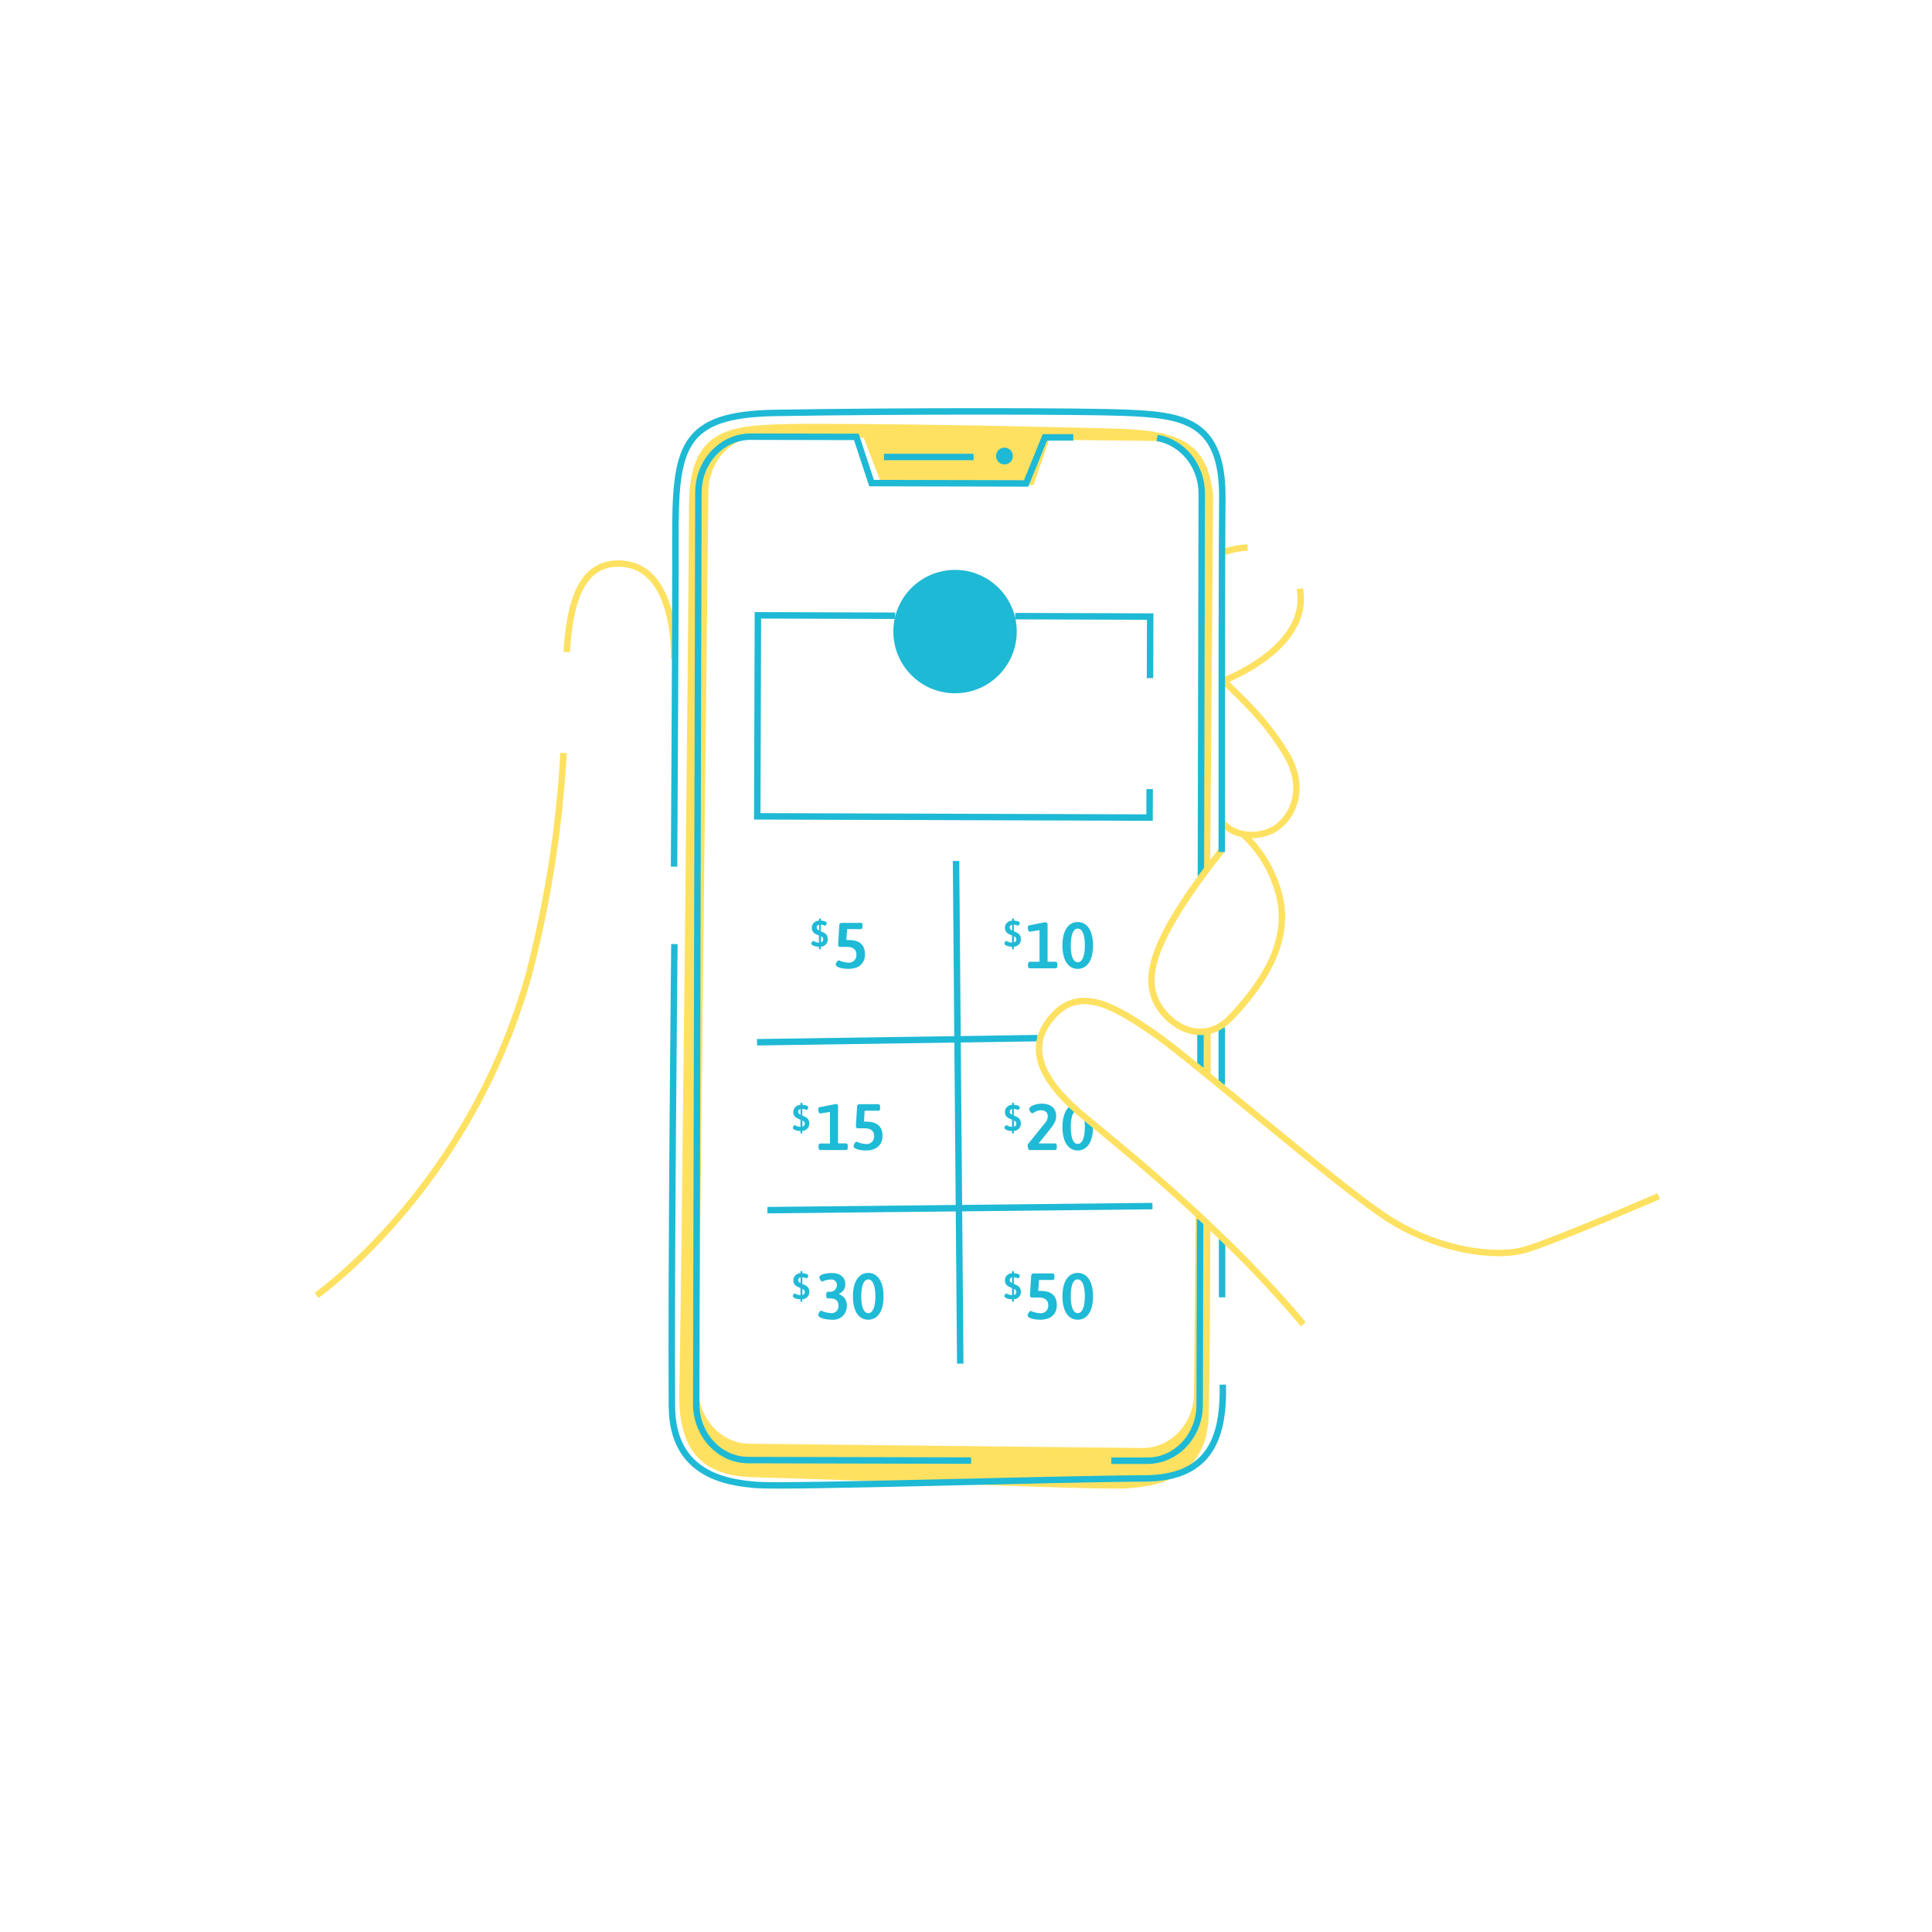
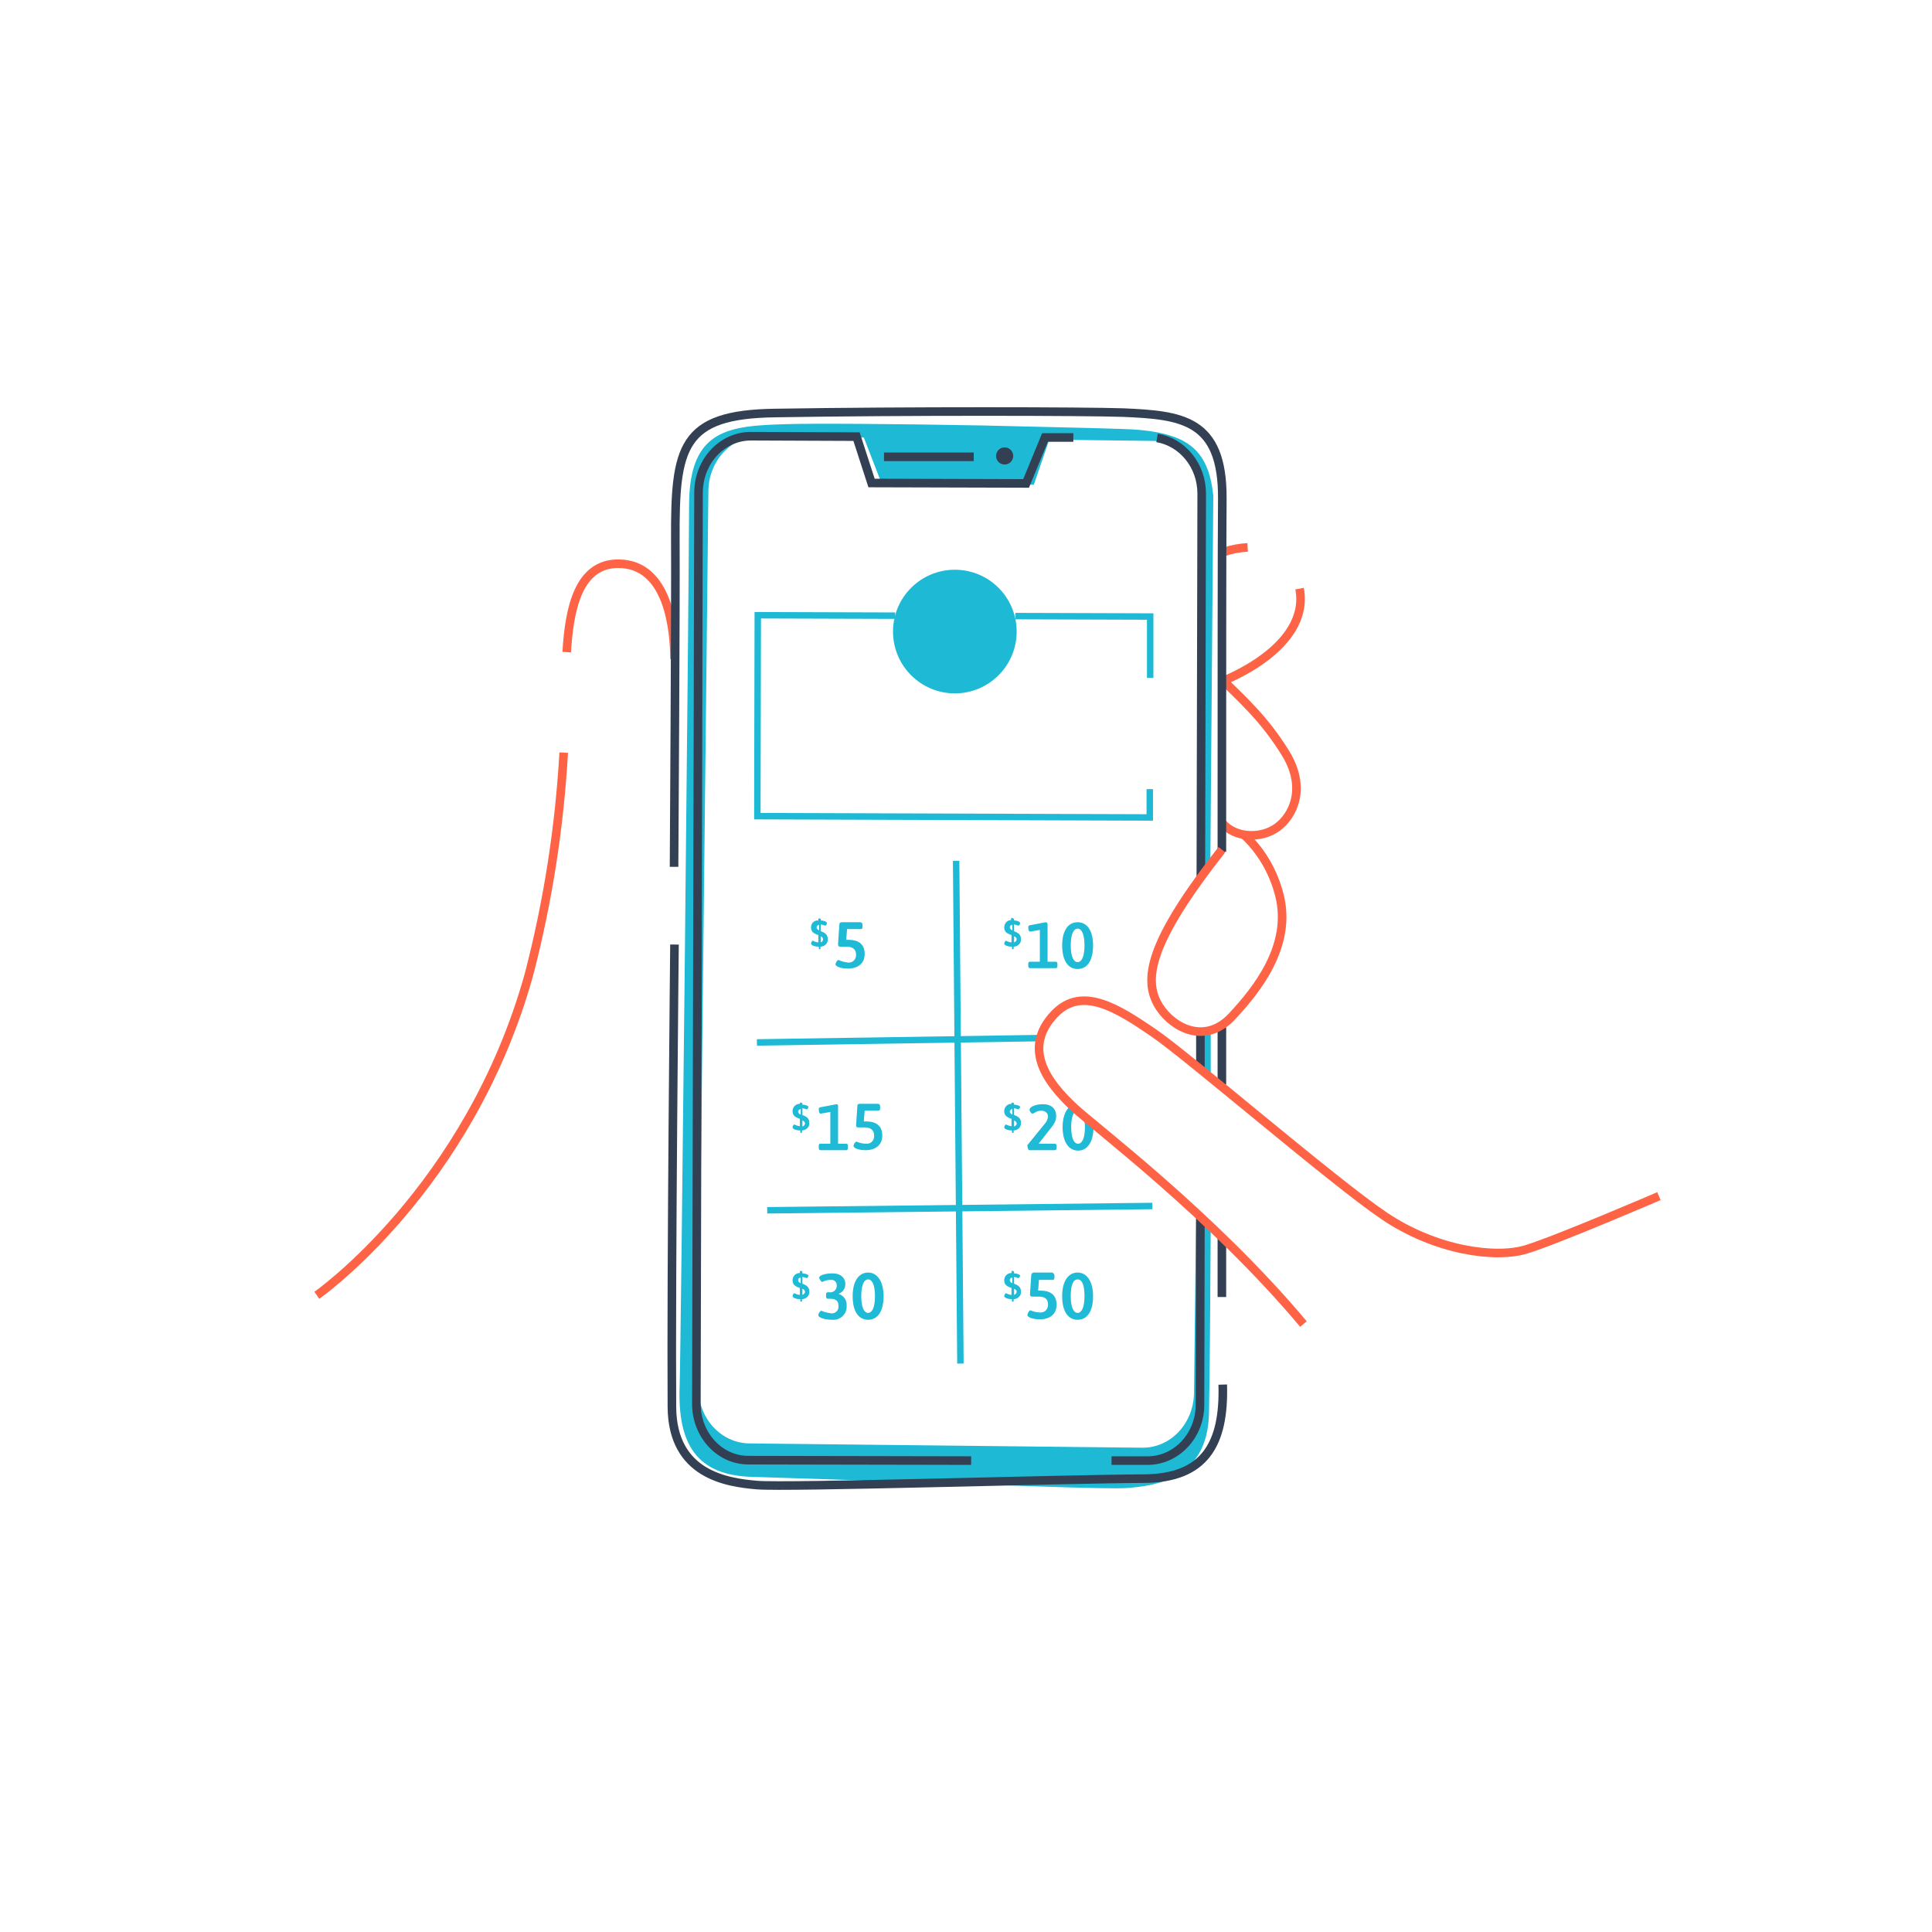
- <svg xmlns="http://www.w3.org/2000/svg" viewBox="0 0 450 450">
-   <defs>
-     <style>.a,.c{fill:none;stroke-miterlimit:10;stroke-width:1.5px;}.a{stroke:#1eb9d5;}.b{fill:#ffe161;}.c{stroke:#fee161;}.d{fill:#1fbad6;}.e{fill:#1eb9d5;}</style>
-   </defs>
-   <polyline class="a" points="267.78 183.79 267.75 190.43 176.38 190.14 176.53 143.32 208.5 143.42" />
-   <polyline class="a" points="236.47 143.51 267.9 143.61 267.86 157.94" />
-   <line class="a" x1="222.68" y1="200.54" x2="223.66" y2="317.62" />
-   <line class="a" x1="176.33" y1="242.76" x2="241.66" y2="241.8" />
-   <line class="a" x1="178.74" y1="281.87" x2="268.43" y2="280.92" />
-   <path class="b" d="M282,251.48c0-4,0-7.88,0-11.4-.66.94-1.79.54-3,.45l-.09,8.46C280,249.66,280.66,251.06,282,251.48Z" />
-   <path class="b" d="M278.12,324.55c-.08,7.1-5.49,12.79-12.1,12.72l-91.51-1c-6.6-.08-11.89-5.89-11.81-13l.17-15.77.33-29.87L165,114.42c.07-7.1,5.48-12.79,12.09-12.72l24.08.26,4.1,10.62,35.47.39,3.63-10.54,24.23.27c6.6.07,11.89,5.88,11.81,13l-1,88.79c1.37,0,1.67-1.33,2.45-1.94l.71-87.15c-1.22-10.85-5.92-15.06-21.62-15.53l-6.76-.19-25.28-.55c-21-.37-40.31-.51-46-.35-13.11.37-22.38,1.11-22.43,18.93-.08,25.63-1.92,196.63-2.25,205.11-.52,13.37,3.75,21,17.33,21.25l34,1.09c23.08.84,48.52,1.8,52.73,1.52,6.75-.45,18.94-2,19.26-17.31.22-10.33.32-26.78.36-43.84a16.53,16.53,0,0,1-3.42-2.8Z" />
-   <path class="c" d="M302.74,137.13c2.61,13.94-18.07,21.55-18.07,21.55" />
-   <path class="c" d="M132,151.86c.65-10.33,2.8-20.6,12-20.6,11.75,0,13.06,15.67,13.06,22.2" />
-   <path class="c" d="M73.75,301.7s35.48-24.82,49.41-74.67a264.56,264.56,0,0,0,8.11-51.67" />
-   <path class="c" d="M284.89,158.46c4.34,4.32,9.5,8.77,14.51,16.88s1.75,14.64-1.88,17.3-9.8,2.58-12.85-1.09" />
-   <path class="c" d="M285.27,128.51a20.4,20.4,0,0,1,5.31-1" />
-   <path class="a" d="M284.81,322.51c.36,13.91-4.18,21.81-18.29,21.85-19.33.06-83.22,2.08-90.23,1.52s-19.66-2.35-19.79-18.25c-.23-30.92.58-107.74.58-107.74" />
-   <path class="a" d="M284.65,288.53c0,5,0,9.56,0,13.64" />
-   <path class="a" d="M284.56,239.33c0,6,0,7.54,0,13.28" />
-   <line class="a" x1="279.6" y1="248.69" x2="279.62" y2="240.64" />
-   <path class="a" d="M258.85,340.23l8.4,0c6.71,0,12.16-5.82,12.17-13l.11-43.27" />
-   <path class="a" d="M250,101.88l-6.63,0L239,112.6,203,112.52l-3.54-10.76-24.62-.05c-6.71,0-12.15,5.81-12.17,13L162.16,327c0,7.21,5.41,13.07,12.12,13.08l51.91.12" />
-   <path class="a" d="M279.71,204.29l.2-89.29c0-6.59-4.51-12-10.41-13" />
-   <line class="a" x1="205.88" y1="106.44" x2="226.77" y2="106.44" />
-   <path class="d" d="M200.89,215.52v.32c0,.4-.13.57-.42.57h-3.16l-.17,2.53h.54c2.08,0,3.79.77,3.79,3.34s-2,3.39-3.82,3.39-3-.51-3-1c0-.29.43-1,.72-1a6,6,0,0,0,2.21.55,1.74,1.74,0,0,0,1.9-1.82c0-1.18-.68-1.85-2.22-1.85h-1.53c-.41,0-.52-.17-.52-.55l.28-4.5c0-.39.2-.55.6-.55h4.33C200.76,214.87,200.89,215.06,200.89,215.52Z" />
-   <path class="d" d="M191.22,214.14v.29c.69,0,1.35.28,1.35.55s-.23.64-.39.64a3,3,0,0,0-1-.26v1.55c.73.3,1.62.64,1.62,1.78a1.69,1.69,0,0,1-1.62,1.81v.39c0,.16-.07.22-.21.22s-.23-.06-.23-.22v-.38c-1.1,0-1.78-.44-1.78-.7s.3-.66.45-.66a3.48,3.48,0,0,0,1.33.43v-1.7c-.75-.28-1.66-.61-1.66-1.79a1.66,1.66,0,0,1,1.66-1.65v-.3c0-.16.07-.22.21-.22S191.22,214,191.22,214.14Zm-1,1.89c0,.34.24.53.57.7V215.4C190.37,215.5,190.21,215.74,190.21,216Zm1,3.48a.73.73,0,0,0,.54-.72.81.81,0,0,0-.54-.72Z" />
-   <path class="d" d="M236.18,214.14v.29c.7,0,1.36.28,1.36.55s-.23.64-.39.64a3,3,0,0,0-1-.26v1.55c.74.3,1.63.64,1.63,1.78a1.69,1.69,0,0,1-1.63,1.81v.39c0,.16-.06.22-.2.22s-.23-.06-.23-.22v-.38c-1.1,0-1.78-.44-1.78-.7s.3-.66.45-.66a3.41,3.41,0,0,0,1.33.43v-1.7c-.75-.28-1.66-.61-1.66-1.79a1.65,1.65,0,0,1,1.66-1.65v-.3c0-.16.07-.22.21-.22S236.18,214,236.18,214.14Zm-1,1.89c0,.34.24.53.57.7V215.4C235.34,215.5,235.18,215.74,235.18,216Zm1,3.48a.72.72,0,0,0,.55-.72.81.81,0,0,0-.55-.72Z" />
-   <path class="d" d="M186.9,257.05v.29c.7,0,1.36.29,1.36.55s-.23.64-.39.64a3,3,0,0,0-1-.26v1.56c.74.3,1.63.64,1.63,1.77a1.69,1.69,0,0,1-1.63,1.81v.4c0,.15-.06.21-.2.21s-.23-.06-.23-.21v-.39c-1.1,0-1.78-.43-1.78-.7s.3-.66.45-.66a3.41,3.41,0,0,0,1.33.43v-1.7c-.75-.28-1.66-.6-1.66-1.78a1.66,1.66,0,0,1,1.66-1.66v-.3c0-.15.07-.21.21-.21S186.9,256.9,186.9,257.05Zm-1,1.9c0,.33.24.53.57.69v-1.32A.63.63,0,0,0,185.9,259Zm1,3.47a.71.71,0,0,0,.55-.71.8.8,0,0,0-.55-.72Z" />
-   <path class="d" d="M236.18,257.05v.29c.7,0,1.36.29,1.36.55s-.23.64-.39.64a3,3,0,0,0-1-.26v1.56c.74.3,1.63.64,1.63,1.77a1.69,1.69,0,0,1-1.63,1.81v.4c0,.15-.06.21-.2.21s-.23-.06-.23-.21v-.39c-1.1,0-1.78-.43-1.78-.7s.3-.66.45-.66a3.41,3.41,0,0,0,1.33.43v-1.7c-.75-.28-1.66-.6-1.66-1.78a1.66,1.66,0,0,1,1.66-1.66v-.3c0-.15.07-.21.21-.21S236.18,256.9,236.18,257.05Zm-1,1.9c0,.33.24.53.57.69v-1.32A.63.63,0,0,0,235.18,259Zm1,3.47a.71.71,0,0,0,.55-.71.8.8,0,0,0-.55-.72Z" />
-   <path class="d" d="M186.9,296.27v.29c.7,0,1.36.28,1.36.55s-.23.64-.39.64a3,3,0,0,0-1-.26v1.56c.74.3,1.63.64,1.63,1.77a1.69,1.69,0,0,1-1.63,1.81V303c0,.16-.06.22-.2.22s-.23-.06-.23-.22v-.38c-1.1,0-1.78-.43-1.78-.7s.3-.66.45-.66a3.41,3.41,0,0,0,1.33.43V300c-.75-.28-1.66-.61-1.66-1.78a1.66,1.66,0,0,1,1.66-1.66v-.3c0-.15.07-.21.21-.21S186.9,296.12,186.9,296.27Zm-1,1.9c0,.33.24.53.57.69v-1.33A.64.64,0,0,0,185.9,298.17Zm1,3.47a.72.72,0,0,0,.55-.72.79.79,0,0,0-.55-.71Z" />
-   <path class="d" d="M236.18,296.27v.29c.7,0,1.36.28,1.36.55s-.23.64-.39.64a3,3,0,0,0-1-.26v1.56c.74.3,1.63.64,1.63,1.77a1.69,1.69,0,0,1-1.63,1.81V303c0,.16-.06.22-.2.22s-.23-.06-.23-.22v-.38c-1.1,0-1.78-.43-1.78-.7s.3-.66.45-.66a3.41,3.41,0,0,0,1.33.43V300c-.75-.28-1.66-.61-1.66-1.78a1.66,1.66,0,0,1,1.66-1.66v-.3c0-.15.07-.21.21-.21S236.18,296.12,236.18,296.27Zm-1,1.9c0,.33.24.53.57.69v-1.33A.64.64,0,0,0,235.18,298.17Zm1,3.47a.72.72,0,0,0,.55-.72.79.79,0,0,0-.55-.71Z" />
-   <path class="d" d="M244,215.17V224h1.86c.29,0,.42.2.42.65v.23c0,.46-.13.66-.42.66h-6c-.29,0-.41-.2-.41-.66v-.23c0-.45.12-.65.41-.65h2.27v-7.35l-2.31.35c-.34,0-.43-.72-.43-1.1,0-.2.12-.32.35-.37l3.71-.73C243.67,214.82,244,215,244,215.17Z" />
-   <path class="d" d="M254.59,220.21c0,3.58-1.45,5.46-3.57,5.46s-3.56-1.88-3.56-5.46,1.46-5.45,3.56-5.45S254.59,216.64,254.59,220.21Zm-5.19,0c0,2.71.69,3.93,1.63,3.93s1.65-1.22,1.65-3.93-.7-3.92-1.65-3.92S249.4,217.51,249.4,220.21Z" />
-   <path class="d" d="M195.2,257.47v8.85h1.86c.29,0,.41.19.41.65v.23c0,.46-.12.66-.41.66h-6c-.29,0-.41-.2-.41-.66V267c0-.46.12-.65.41-.65h2.26V259l-2.31.35c-.33,0-.42-.72-.42-1.1,0-.2.12-.32.35-.37l3.71-.73C194.88,257.12,195.2,257.29,195.2,257.47Z" />
-   <path class="d" d="M205,257.82v.32c0,.4-.12.57-.41.57H201.4l-.17,2.53h.53c2.08,0,3.79.77,3.79,3.33s-2,3.4-3.82,3.4-2.94-.51-2.94-1c0-.29.42-1.05.71-1.05a6.19,6.19,0,0,0,2.22.55,1.73,1.73,0,0,0,1.89-1.82c0-1.18-.67-1.85-2.21-1.85h-1.53c-.41,0-.52-.17-.52-.55l.28-4.51c0-.38.19-.55.59-.55h4.34C204.85,257.16,205,257.36,205,257.82Z" />
-   <path class="d" d="M246,259.9c0,1.16-.4,1.88-1.86,3.68l-2.23,2.75h3.83c.29,0,.41.2.41.64v.23c0,.46-.12.66-.41.66h-6c-.21,0-.38-.72-.38-1.1a.52.52,0,0,1,.05-.25l3.89-4.81a2.56,2.56,0,0,0,.75-1.74c0-.87-.66-1.36-1.6-1.36-1.12,0-1.7.7-2,.7s-.72-.61-.72-.94c0-.81,1.68-1.3,2.93-1.3C244.81,257.06,246,258.22,246,259.9Z" />
-   <path class="d" d="M252.68,262.51c0,2.71-.7,3.93-1.65,3.93s-1.63-1.22-1.63-3.93c0-1.92.35-3.08.89-3.6-.28-.41-.15-1.12-.48-1.61-1.43.61-2.35,2.38-2.35,5.21,0,3.58,1.46,5.46,3.56,5.46s3.57-1.88,3.57-5.46a10.46,10.46,0,0,0-.07-1.29,9.05,9.05,0,0,0-2.05-.88A9.81,9.81,0,0,1,252.68,262.51Z" />
-   <path class="d" d="M196.89,299.15a2.31,2.31,0,0,1-1.48,2.2v.07a2.7,2.7,0,0,1,1.83,2.75,3.14,3.14,0,0,1-3.43,3.22c-1.38,0-3.23-.37-3.23-1.12,0-.29.38-1,.67-1a6.83,6.83,0,0,0,2.3.59,1.61,1.61,0,0,0,1.75-1.71c0-1.21-.65-1.73-2-1.73h-.46c-.27,0-.39-.19-.39-.65v-.23c0-.46.12-.66.39-.66h.36a1.56,1.56,0,0,0,1.74-1.54,1.27,1.27,0,0,0-1.45-1.32,5.07,5.07,0,0,0-2,.49c-.24,0-.66-.68-.66-1,0-.64,1.58-1,2.88-1C195.65,296.48,196.89,297.46,196.89,299.15Z" />
-   <path class="d" d="M205.8,301.94c0,3.57-1.45,5.45-3.58,5.45s-3.56-1.88-3.56-5.45,1.47-5.46,3.56-5.46S205.8,298.36,205.8,301.94Zm-5.2,0c0,2.7.69,3.92,1.64,3.92s1.65-1.22,1.65-3.92-.7-3.93-1.65-3.93S200.6,299.23,200.6,301.94Z" />
-   <path class="d" d="M245.59,297.25v.32c0,.39-.12.56-.41.56H242l-.17,2.54h.54c2.07,0,3.78.76,3.78,3.33s-2,3.39-3.81,3.39-3-.5-3-1c0-.29.42-1.06.71-1.06a6.19,6.19,0,0,0,2.22.55,1.73,1.73,0,0,0,1.89-1.82c0-1.17-.67-1.84-2.21-1.84h-1.53c-.41,0-.52-.17-.52-.55l.28-4.51a.51.51,0,0,1,.59-.55h4.34C245.47,296.59,245.59,296.79,245.59,297.25Z" />
-   <path class="d" d="M254.59,301.94c0,3.57-1.45,5.45-3.57,5.45s-3.56-1.88-3.56-5.45,1.46-5.46,3.56-5.46S254.59,298.36,254.59,301.94Zm-5.19,0c0,2.7.69,3.92,1.63,3.92s1.65-1.22,1.65-3.92S252,298,251,298,249.4,299.23,249.4,301.94Z" />
-   <circle class="e" cx="222.45" cy="147.11" r="14.37" />
-   <circle class="e" cx="233.96" cy="106.22" r="1.96" />
-   <path class="c" d="M289.47,194.23a29.14,29.14,0,0,1,8.48,14.3c3,11.79-5.29,22.07-11.1,28.3-6.09,6.53-13.49,2.83-16.76-2.18-4.13-6.33-2.43-15.17,14.55-36.72" />
-   <path class="c" d="M303.57,308.44C282.26,283,255,262.52,250.06,257.94c-6.09-5.66-12.19-13.71-4.35-21.76,6.44-6.63,14.8-1.09,22.86,4.35s41.79,34.61,53.76,42.66,25.91,10,33.09,7.84,30.91-12.41,30.91-12.41" />
-   <path class="a" d="M157,201.86s.38-62.66.32-76.16c-.09-21.62,1.45-29.16,23.22-29.52,30.7-.51,72.16-.43,81.1-.06,13.62.56,23.24,1.46,23.06,20-.11,10.56-.15,45.51-.13,82.32" />
+ <svg xmlns="http://www.w3.org/2000/svg" version="1.1" id="Layer_1" x="0px" y="0px" viewBox="0 0 450 450" style="enable-background:new 0 0 450 450;" xml:space="preserve">
+   <style type="text/css">
+ 	.st0{fill:none;stroke:#FF6346;stroke-width:2;stroke-miterlimit:10;}
+ 	.st1{fill:#1EB9D5;}
+ 	.st2{fill:none;stroke:#334054;stroke-width:2;stroke-miterlimit:10;}
+ 	.st3{fill:none;stroke:#1EB9D5;stroke-width:1.5;stroke-miterlimit:10;}
+ 	.st4{fill:#1FBAD6;}
+ 	.st5{fill:#334054;}
+ </style>
+   <path class="st0" d="M132,151.9c0.6-10.3,2.8-20.6,12-20.6c11.8,0,13.1,15.7,13.1,22.2" />
+   <path class="st0" d="M285.3,128.5c1.7-0.6,3.5-0.9,5.3-1" />
+   <path class="st0" d="M302.7,137.1c2.6,13.9-18.1,21.6-18.1,21.6" />
+   <path class="st0" d="M284.9,158.5c4.3,4.3,9.5,8.8,14.5,16.9s1.8,14.6-1.9,17.3s-9.8,2.6-12.9-1.1" />
+   <path class="st1" d="M282,251.5c0-4,0-7.9,0-11.4c-0.7,0.9-1.8,0.5-3,0.4l-0.1,8.5C280,249.7,280.7,251.1,282,251.5z" />
+   <path class="st1" d="M278.1,324.5c-0.1,7.1-5.5,12.8-12.1,12.7l-91.5-1c-6.6-0.1-11.9-5.9-11.8-13l0.2-15.8l0.3-29.9l1.8-163.2  c0.1-7.1,5.5-12.8,12.1-12.7l24.1,0.3l4.1,10.6l35.5,0.4l3.6-10.5l24.2,0.3c6.6,0.1,11.9,5.9,11.8,13l-1,88.8c1.4,0,1.7-1.3,2.5-1.9  l0.7-87.2c-1.2-10.8-5.9-15.1-21.6-15.5l-6.8-0.2l-25.3-0.6c-21-0.4-40.3-0.5-46-0.3c-13.1,0.4-22.4,1.1-22.4,18.9  c-0.1,25.6-1.9,196.6-2.2,205.1c-0.5,13.4,3.8,21,17.3,21.2l34,1.1c23.1,0.8,48.5,1.8,52.7,1.5c6.8-0.5,18.9-2,19.3-17.3  c0.2-10.3,0.3-26.8,0.4-43.8c-1.3-0.8-2.4-1.7-3.4-2.8L278.1,324.5z" />
+   <path class="st2" d="M284.6,288.5c0,5,0,9.6,0,13.6" />
+   <path class="st2" d="M284.6,239.3c0,6,0,7.5,0,13.3" />
+   <line class="st2" x1="279.6" y1="248.7" x2="279.6" y2="240.6" />
+   <path class="st2" d="M279.7,204.3l0.2-89.3c0-6.6-4.5-12-10.4-13" />
+   <path class="st2" d="M284.8,322.5c0.4,13.9-4.2,21.8-18.3,21.9c-19.3,0.1-83.2,2.1-90.2,1.5s-19.7-2.4-19.8-18.2  c-0.2-30.9,0.6-107.7,0.6-107.7" />
+   <path class="st2" d="M258.9,340.2h8.4c6.7,0,12.2-5.8,12.2-13l0.1-43.3" />
+   <path class="st2" d="M250,101.9h-6.6l-4.4,10.7l-36-0.1l-3.5-10.8l-24.6-0.1c-6.7,0-12.1,5.8-12.2,13L162.2,327  c0,7.2,5.4,13.1,12.1,13.1l51.9,0.1" />
+   <line class="st2" x1="205.9" y1="106.4" x2="226.8" y2="106.4" />
+   <path class="st2" d="M157,201.9c0,0,0.4-62.7,0.3-76.2c-0.1-21.6,1.4-29.2,23.2-29.5c30.7-0.5,72.2-0.4,81.1-0.1  c13.6,0.6,23.2,1.5,23.1,20c-0.1,10.6-0.1,45.5-0.1,82.3" />
+   <polyline class="st3" points="267.8,183.8 267.8,190.4 176.4,190.1 176.5,143.3 208.5,143.4 " />
+   <polyline class="st3" points="236.5,143.5 267.9,143.6 267.9,157.9 " />
+   <line class="st3" x1="222.7" y1="200.5" x2="223.7" y2="317.6" />
+   <line class="st3" x1="176.3" y1="242.8" x2="241.7" y2="241.8" />
+   <line class="st3" x1="178.7" y1="281.9" x2="268.4" y2="280.9" />
+   <path class="st0" d="M73.8,301.7c0,0,35.5-24.8,49.4-74.7c4.4-16.9,7.1-34.2,8.1-51.7" />
+   <path class="st4" d="M200.9,215.5v0.3c0,0.4-0.1,0.6-0.4,0.6h-3.2l-0.2,2.5h0.5c2.1,0,3.8,0.8,3.8,3.3s-2,3.4-3.8,3.4s-3-0.5-3-1  c0-0.3,0.4-1,0.7-1c0.7,0.3,1.4,0.5,2.2,0.6c1,0.1,1.8-0.6,1.9-1.6c0-0.1,0-0.2,0-0.2c0-1.2-0.7-1.9-2.2-1.9h-1.5  c-0.4,0-0.5-0.2-0.5-0.6l0.3-4.5c0-0.4,0.2-0.6,0.6-0.6h4.3C200.8,214.9,200.9,215.1,200.9,215.5z" />
+   <path class="st4" d="M191.2,214.1v0.3c0.7,0,1.4,0.3,1.4,0.6s-0.2,0.6-0.4,0.6c-0.3-0.1-0.7-0.2-1-0.3v1.6c0.7,0.3,1.6,0.6,1.6,1.8  c0.1,0.9-0.6,1.7-1.6,1.8c0,0,0,0-0.1,0v0.4c0,0.2-0.1,0.2-0.2,0.2s-0.2-0.1-0.2-0.2v-0.4c-1.1,0-1.8-0.4-1.8-0.7s0.3-0.7,0.4-0.7  c0.4,0.2,0.9,0.4,1.3,0.4v-1.7c-0.8-0.3-1.7-0.6-1.7-1.8c0-0.9,0.7-1.7,1.7-1.6v-0.3c0-0.2,0.1-0.2,0.2-0.2S191.2,214,191.2,214.1z   M190.2,216c0,0.3,0.2,0.5,0.6,0.7v-1.3C190.4,215.5,190.2,215.7,190.2,216L190.2,216z M191.2,219.5c0.3-0.1,0.5-0.4,0.5-0.7  c0-0.3-0.2-0.6-0.5-0.7V219.5z" />
+   <path class="st4" d="M236.2,214.1v0.3c0.7,0,1.4,0.3,1.4,0.6s-0.2,0.6-0.4,0.6c-0.3-0.1-0.7-0.2-1-0.3v1.6c0.7,0.3,1.6,0.6,1.6,1.8  c0.1,0.9-0.6,1.7-1.6,1.8c0,0,0,0-0.1,0v0.4c0,0.2-0.1,0.2-0.2,0.2s-0.2-0.1-0.2-0.2v-0.4c-1.1,0-1.8-0.4-1.8-0.7s0.3-0.7,0.4-0.7  c0.4,0.2,0.9,0.4,1.3,0.4v-1.7c-0.8-0.3-1.7-0.6-1.7-1.8c0-0.9,0.7-1.7,1.6-1.7c0,0,0,0,0,0v-0.3c0-0.2,0.1-0.2,0.2-0.2  S236.2,214,236.2,214.1z M235.2,216c0,0.3,0.2,0.5,0.6,0.7v-1.3C235.3,215.5,235.2,215.7,235.2,216L235.2,216z M236.2,219.5  c0.3-0.1,0.6-0.4,0.6-0.7c0-0.3-0.2-0.6-0.6-0.7V219.5z" />
+   <path class="st4" d="M186.9,257v0.3c0.7,0,1.4,0.3,1.4,0.5s-0.2,0.6-0.4,0.6c-0.3-0.1-0.7-0.2-1-0.3v1.6c0.7,0.3,1.6,0.6,1.6,1.8  c0.1,0.9-0.6,1.7-1.6,1.8c0,0,0,0-0.1,0v0.4c0,0.1-0.1,0.2-0.2,0.2s-0.2-0.1-0.2-0.2v-0.4c-1.1,0-1.8-0.4-1.8-0.7s0.3-0.7,0.4-0.7  c0.4,0.2,0.9,0.4,1.3,0.4v-1.7c-0.8-0.3-1.7-0.6-1.7-1.8c0-0.9,0.7-1.7,1.7-1.7l0,0V257c0-0.1,0.1-0.2,0.2-0.2  S186.9,256.9,186.9,257z M185.9,258.9c0,0.3,0.2,0.5,0.6,0.7v-1.3C186.1,258.4,185.9,258.7,185.9,258.9L185.9,258.9z M186.9,262.4  c0.3-0.1,0.6-0.4,0.6-0.7c0-0.3-0.2-0.6-0.6-0.7V262.4z" />
+   <path class="st4" d="M236.2,257v0.3c0.7,0,1.4,0.3,1.4,0.5s-0.2,0.6-0.4,0.6c-0.3-0.1-0.7-0.2-1-0.3v1.6c0.7,0.3,1.6,0.6,1.6,1.8  c0.1,0.9-0.6,1.7-1.6,1.8c0,0,0,0-0.1,0v0.4c0,0.1-0.1,0.2-0.2,0.2s-0.2-0.1-0.2-0.2v-0.4c-1.1,0-1.8-0.4-1.8-0.7s0.3-0.7,0.4-0.7  c0.4,0.2,0.9,0.4,1.3,0.4v-1.7c-0.8-0.3-1.7-0.6-1.7-1.8c0-0.9,0.7-1.7,1.7-1.7l0,0V257c0-0.1,0.1-0.2,0.2-0.2  S236.2,256.9,236.2,257z M235.2,258.9c0,0.3,0.2,0.5,0.6,0.7v-1.3C235.4,258.4,235.2,258.7,235.2,258.9L235.2,258.9z M236.2,262.4  c0.3-0.1,0.6-0.4,0.6-0.7c0-0.3-0.2-0.6-0.6-0.7V262.4z" />
+   <path class="st4" d="M186.9,296.3v0.3c0.7,0,1.4,0.3,1.4,0.5s-0.2,0.6-0.4,0.6c-0.3-0.1-0.7-0.2-1-0.3v1.6c0.7,0.3,1.6,0.6,1.6,1.8  c0.1,0.9-0.6,1.7-1.6,1.8c0,0,0,0-0.1,0v0.4c0,0.2-0.1,0.2-0.2,0.2s-0.2-0.1-0.2-0.2v-0.4c-1.1,0-1.8-0.4-1.8-0.7s0.3-0.7,0.4-0.7  c0.4,0.2,0.9,0.4,1.3,0.4V300c-0.8-0.3-1.7-0.6-1.7-1.8c0-0.9,0.7-1.7,1.7-1.7l0,0v-0.3c0-0.1,0.1-0.2,0.2-0.2  S186.9,296.1,186.9,296.3z M185.9,298.2c0,0.3,0.2,0.5,0.6,0.7v-1.3C186.1,297.6,185.9,297.8,185.9,298.2L185.9,298.2z M186.9,301.6  c0.3-0.1,0.6-0.4,0.6-0.7c0-0.3-0.2-0.6-0.6-0.7V301.6z" />
+   <path class="st4" d="M236.2,296.3v0.3c0.7,0,1.4,0.3,1.4,0.5s-0.2,0.6-0.4,0.6c-0.3-0.1-0.7-0.2-1-0.3v1.6c0.7,0.3,1.6,0.6,1.6,1.8  c0.1,0.9-0.6,1.7-1.6,1.8c0,0,0,0-0.1,0v0.4c0,0.2-0.1,0.2-0.2,0.2s-0.2-0.1-0.2-0.2v-0.4c-1.1,0-1.8-0.4-1.8-0.7s0.3-0.7,0.4-0.7  c0.4,0.2,0.9,0.4,1.3,0.4V300c-0.8-0.3-1.7-0.6-1.7-1.8c0-0.9,0.7-1.7,1.7-1.7l0,0v-0.3c0-0.1,0.1-0.2,0.2-0.2  S236.2,296.1,236.2,296.3z M235.2,298.2c0,0.3,0.2,0.5,0.6,0.7v-1.3C235.4,297.6,235.2,297.8,235.2,298.2L235.2,298.2z M236.2,301.6  c0.3-0.1,0.6-0.4,0.6-0.7c0-0.3-0.2-0.6-0.6-0.7V301.6z" />
+   <path class="st4" d="M244,215.2v8.8h1.9c0.3,0,0.4,0.2,0.4,0.6v0.2c0,0.5-0.1,0.7-0.4,0.7h-6c-0.3,0-0.4-0.2-0.4-0.7v-0.2  c0-0.4,0.1-0.6,0.4-0.6h2.3v-7.4l-2.3,0.4c-0.3,0-0.4-0.7-0.4-1.1c0-0.2,0.1-0.3,0.4-0.4l3.7-0.7C243.7,214.8,244,215,244,215.2z" />
+   <path class="st4" d="M254.6,220.2c0,3.6-1.4,5.5-3.6,5.5s-3.6-1.9-3.6-5.5s1.5-5.4,3.6-5.4S254.6,216.6,254.6,220.2z M249.4,220.2  c0,2.7,0.7,3.9,1.6,3.9s1.6-1.2,1.6-3.9s-0.7-3.9-1.6-3.9S249.4,217.5,249.4,220.2z" />
+   <path class="st4" d="M195.2,257.5v8.9h1.9c0.3,0,0.4,0.2,0.4,0.6v0.2c0,0.5-0.1,0.7-0.4,0.7h-6c-0.3,0-0.4-0.2-0.4-0.7V267  c0-0.5,0.1-0.6,0.4-0.6h2.3V259l-2.3,0.4c-0.3,0-0.4-0.7-0.4-1.1c0-0.2,0.1-0.3,0.4-0.4l3.7-0.7  C194.9,257.1,195.2,257.3,195.2,257.5z" />
+   <path class="st4" d="M205,257.8v0.3c0,0.4-0.1,0.6-0.4,0.6h-3.2l-0.2,2.5h0.5c2.1,0,3.8,0.8,3.8,3.3s-2,3.4-3.8,3.4s-2.9-0.5-2.9-1  c0-0.3,0.4-1,0.7-1c0.7,0.3,1.5,0.5,2.2,0.5c1,0.1,1.8-0.6,1.9-1.6c0-0.1,0-0.2,0-0.3c0-1.2-0.7-1.9-2.2-1.9h-1.5  c-0.4,0-0.5-0.2-0.5-0.5l0.3-4.5c0-0.4,0.2-0.5,0.6-0.5h4.3C204.9,257.2,205,257.4,205,257.8z" />
+   <path class="st4" d="M246,259.9c0,1.2-0.4,1.9-1.9,3.7l-2.2,2.8h3.8c0.3,0,0.4,0.2,0.4,0.6v0.2c0,0.5-0.1,0.7-0.4,0.7h-6  c-0.2,0-0.4-0.7-0.4-1.1c0-0.1,0-0.2,0.1-0.2l3.9-4.8c0.5-0.5,0.7-1.1,0.8-1.7c0-0.9-0.7-1.4-1.6-1.4c-1.1,0-1.7,0.7-2,0.7  s-0.7-0.6-0.7-0.9c0-0.8,1.7-1.3,2.9-1.3C244.8,257.1,246,258.2,246,259.9z" />
+   <path class="st4" d="M252.7,262.5c0,2.7-0.7,3.9-1.6,3.9s-1.6-1.2-1.6-3.9c0-1.9,0.4-3.1,0.9-3.6c-0.3-0.4-0.1-1.1-0.5-1.6  c-1.4,0.6-2.4,2.4-2.4,5.2c0,3.6,1.5,5.5,3.6,5.5s3.6-1.9,3.6-5.5c0-0.4,0-0.9-0.1-1.3c-0.6-0.4-1.3-0.7-2.1-0.9  C252.6,261.1,252.7,261.8,252.7,262.5z" />
+   <path class="st4" d="M196.9,299.1c0,1-0.6,1.9-1.5,2.2v0.1c1.2,0.4,1.9,1.5,1.8,2.8c0.1,1.7-1.3,3.2-3,3.2c-0.1,0-0.3,0-0.4,0  c-1.4,0-3.2-0.4-3.2-1.1c0-0.3,0.4-1,0.7-1c0.7,0.3,1.5,0.5,2.3,0.6c0.9,0.1,1.7-0.6,1.7-1.5c0-0.1,0-0.2,0-0.2c0-1.2-0.6-1.7-2-1.7  h-0.5c-0.3,0-0.4-0.2-0.4-0.6v-0.2c0-0.5,0.1-0.7,0.4-0.7h0.4c0.9,0.1,1.6-0.5,1.7-1.4c0-0.1,0-0.1,0-0.2c0-0.7-0.5-1.3-1.2-1.3  c-0.1,0-0.2,0-0.2,0c-0.7,0-1.4,0.2-2,0.5c-0.2,0-0.7-0.7-0.7-1c0-0.6,1.6-1,2.9-1C195.6,296.5,196.9,297.5,196.9,299.1z" />
+   <path class="st4" d="M205.8,301.9c0,3.6-1.4,5.5-3.6,5.5s-3.6-1.9-3.6-5.5s1.5-5.5,3.6-5.5S205.8,298.4,205.8,301.9z M200.6,301.9  c0,2.7,0.7,3.9,1.6,3.9s1.6-1.2,1.6-3.9s-0.7-3.9-1.6-3.9S200.6,299.2,200.6,301.9z" />
+   <path class="st4" d="M245.6,297.2v0.3c0,0.4-0.1,0.6-0.4,0.6H242l-0.2,2.5h0.5c2.1,0,3.8,0.8,3.8,3.3s-2,3.4-3.8,3.4s-3-0.5-3-1  c0-0.3,0.4-1.1,0.7-1.1c0.7,0.3,1.5,0.5,2.2,0.5c1,0.1,1.8-0.6,1.9-1.6c0-0.1,0-0.2,0-0.3c0-1.2-0.7-1.8-2.2-1.8h-1.5  c-0.4,0-0.5-0.2-0.5-0.5l0.3-4.5c0-0.3,0.2-0.5,0.5-0.6c0,0,0.1,0,0.1,0h4.3C245.5,296.6,245.6,296.8,245.6,297.2z" />
+   <path class="st4" d="M254.6,301.9c0,3.6-1.4,5.5-3.6,5.5s-3.6-1.9-3.6-5.5s1.5-5.5,3.6-5.5S254.6,298.4,254.6,301.9z M249.4,301.9  c0,2.7,0.7,3.9,1.6,3.9s1.6-1.2,1.6-3.9S252,298,251,298S249.4,299.2,249.4,301.9z" />
+   <circle class="st1" cx="222.4" cy="147.1" r="14.4" />
+   <circle class="st5" cx="234" cy="106.2" r="2" />
+   <path class="st0" d="M289.5,194.2c4.2,3.8,7.1,8.8,8.5,14.3c3,11.8-5.3,22.1-11.1,28.3c-6.1,6.5-13.5,2.8-16.8-2.2  c-4.1-6.3-2.4-15.2,14.5-36.7" />
+   <path class="st0" d="M303.6,308.4c-21.3-25.4-48.6-45.9-53.5-50.5c-6.1-5.7-12.2-13.7-4.4-21.8c6.4-6.6,14.8-1.1,22.9,4.4  s41.8,34.6,53.8,42.7s25.9,10,33.1,7.8s30.9-12.4,30.9-12.4" />
</svg>
